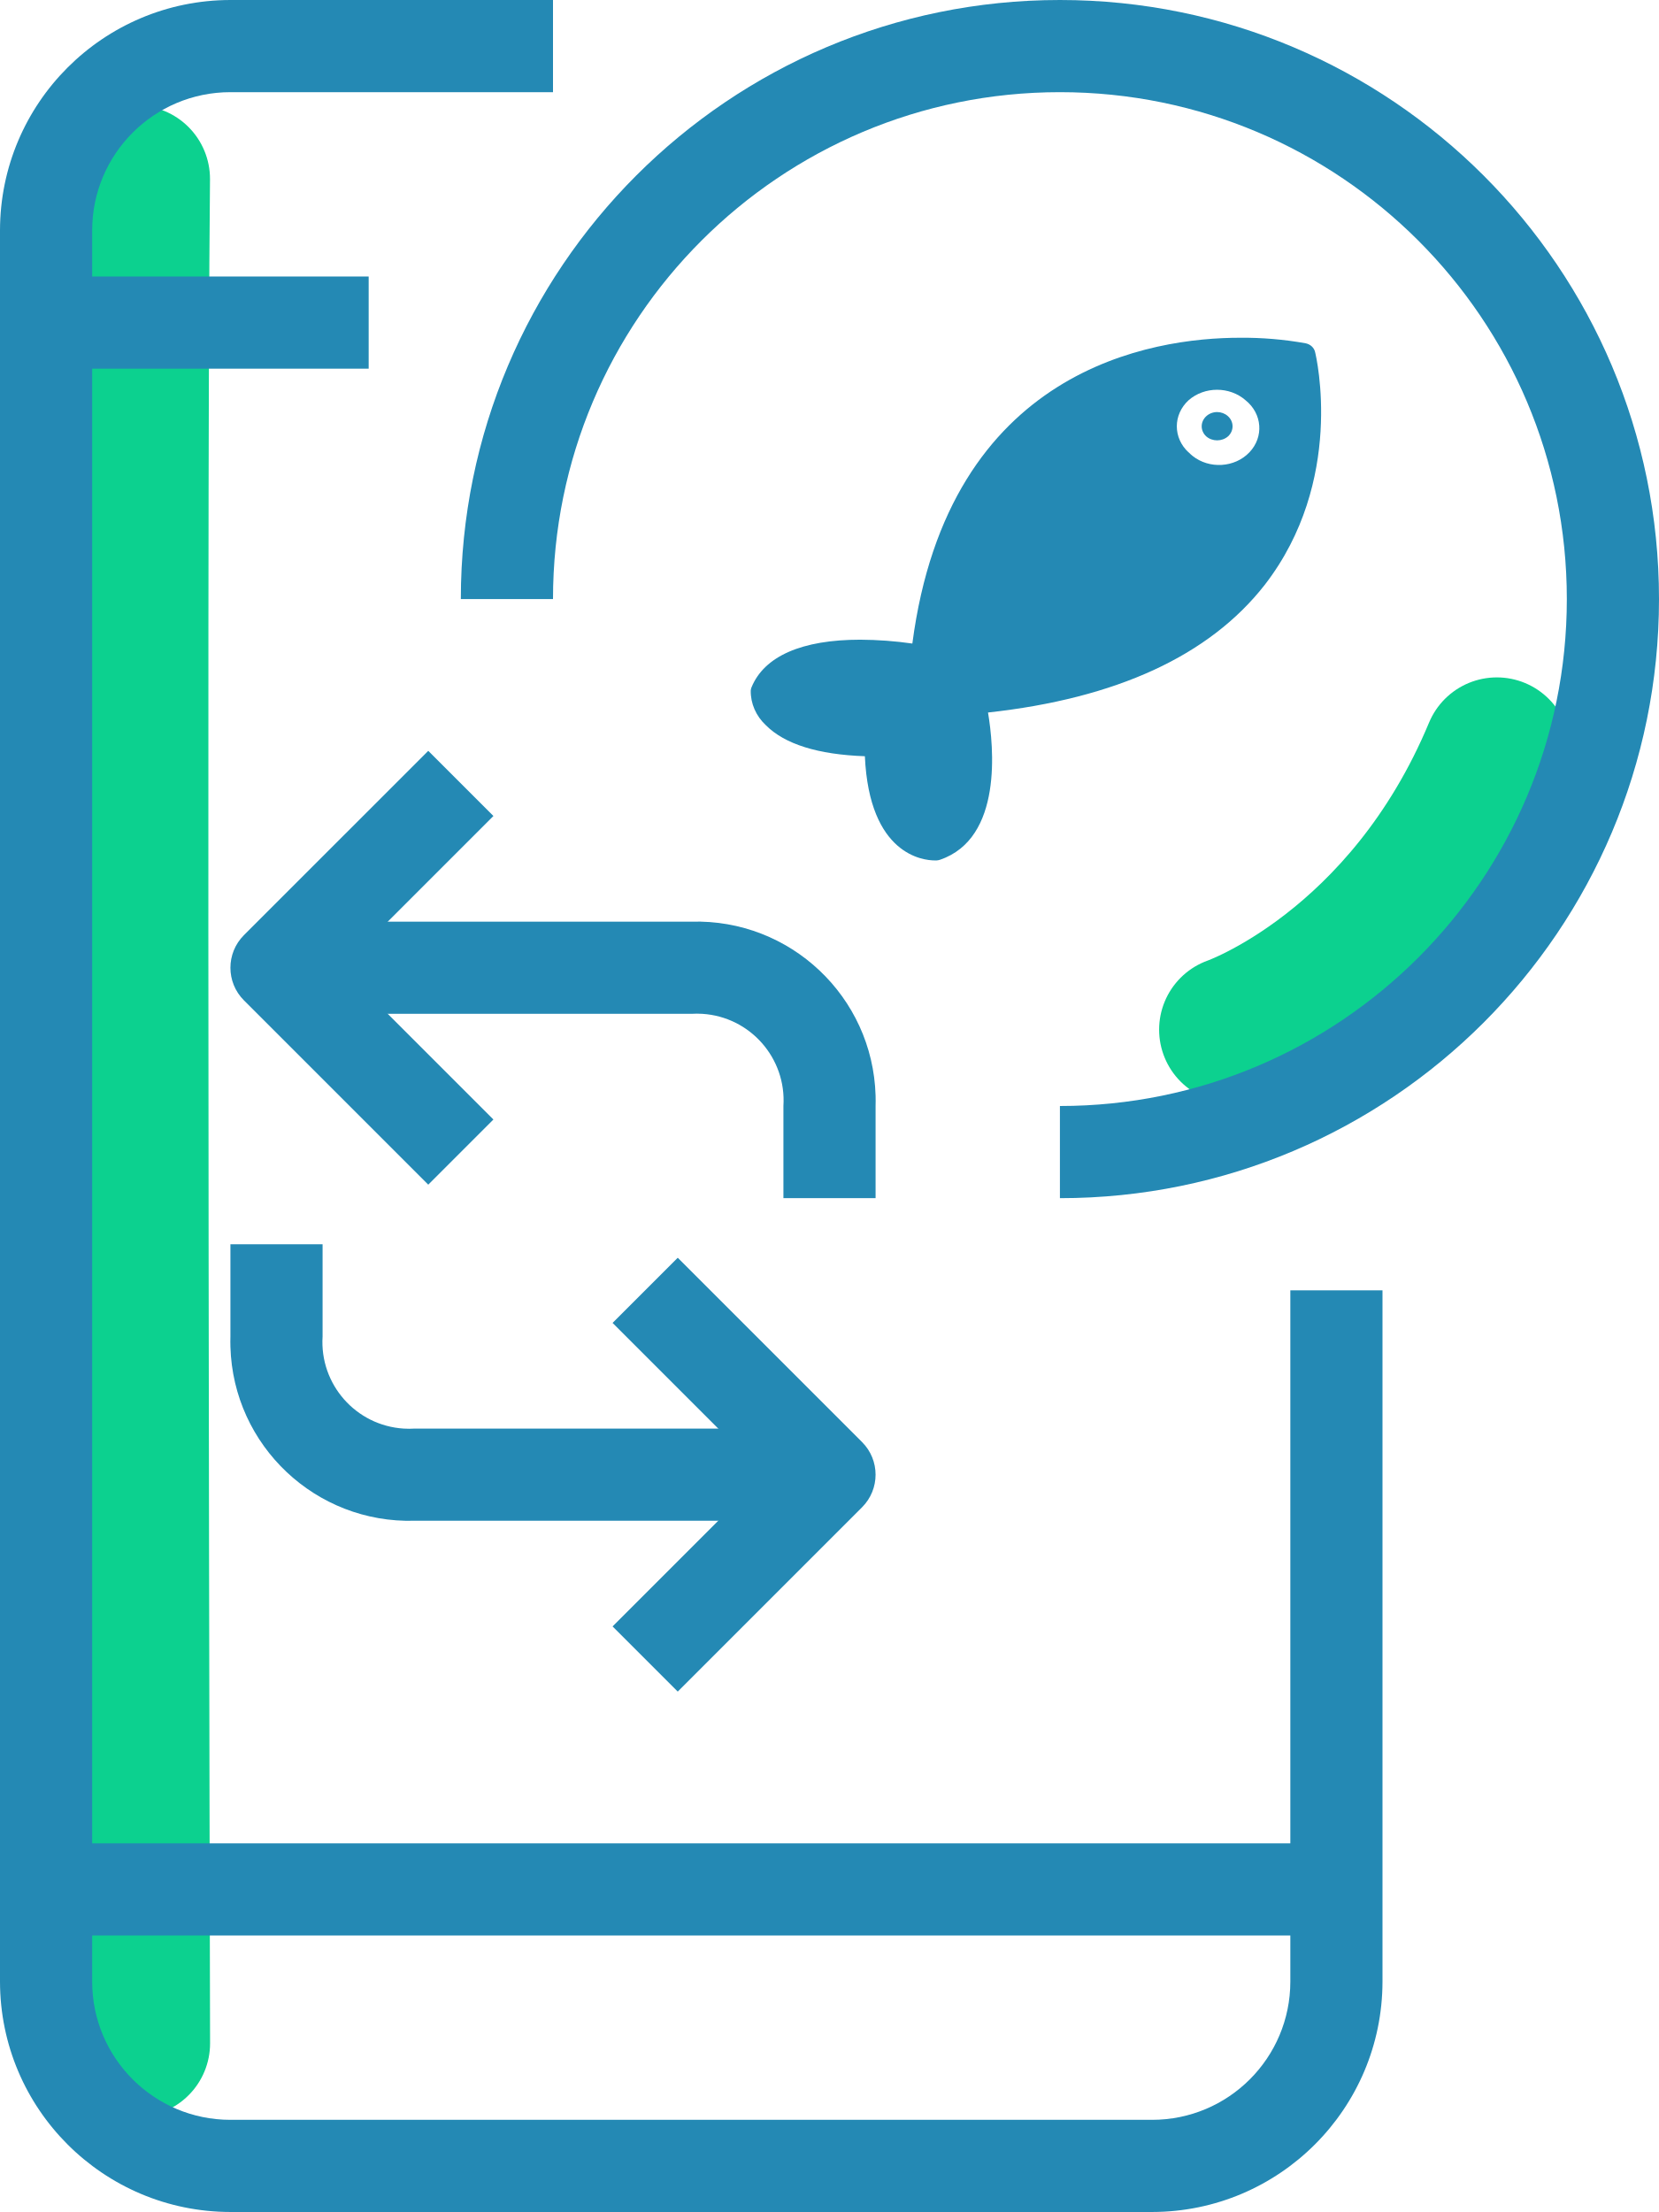
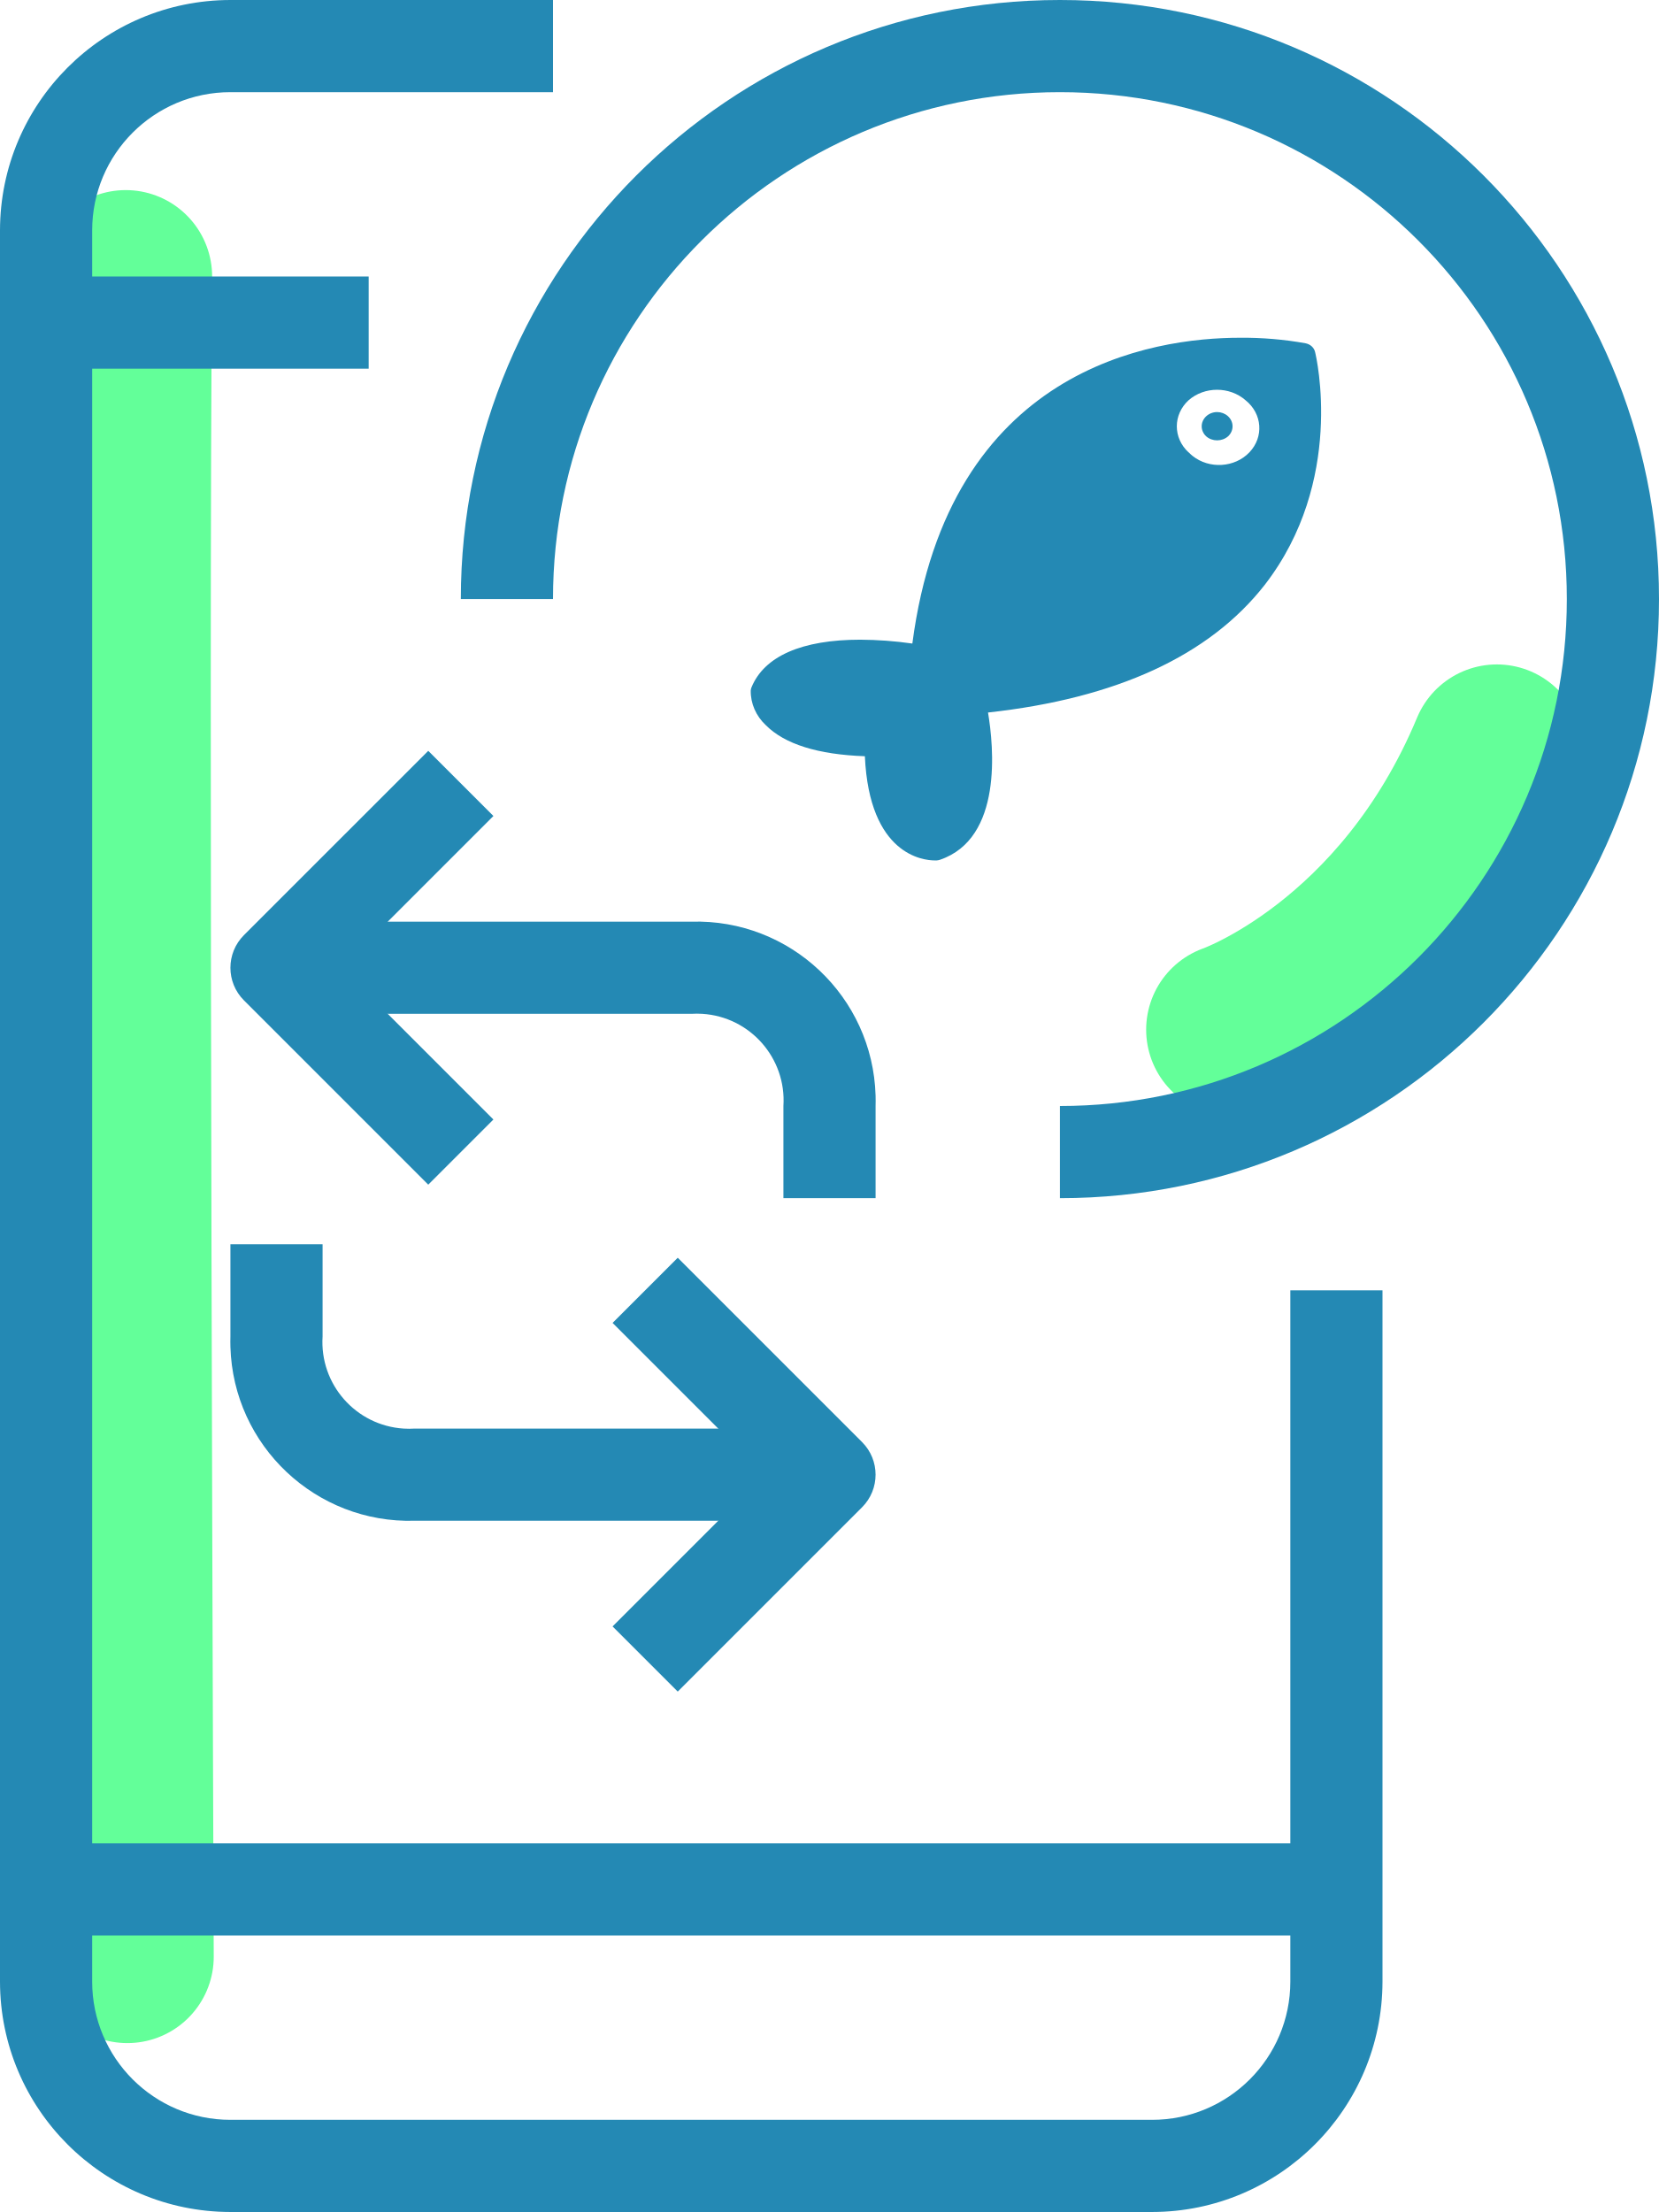
<svg xmlns="http://www.w3.org/2000/svg" width="100%" height="100%" viewBox="0 0 288 384" version="1.1" xml:space="preserve" style="fill-rule:evenodd;clip-rule:evenodd;stroke-linecap:round;stroke-linejoin:round;stroke-miterlimit:1.5;">
-   <path d="M23.706,31.064c-0.657,64.731 0.013,323.653 0.013,323.653" style="fill:none;stroke:#0cd18f;stroke-width:25.5px;" />
-   <path d="M213.971,178.749c0,0 30.054,-10.431 45.88,-48.405" style="fill:none;stroke:#0cd18f;stroke-width:25.5px;" />
-   <path d="M224,224l0,120c0,13.255 -10.745,24 -24,24l-160,0c-13.255,0 -24,-10.745 -24,-24l0,-304c0,-13.255 10.745,-24 24,-24l56,0l0,-16l-56,0c-22.08,0.026 -39.974,17.92 -40,40l0,304c0.026,22.08 17.92,39.973 40,39.999l160,0c22.08,-0.026 39.973,-17.92 39.999,-40l0,-119.999l-15.999,0l0,0Z" style="fill:#2489b4;fill-rule:nonzero;" />
+   <path d="M21.825,48c-0.657,64.731 0.279,291.678 0.279,291.678" style="fill:none;stroke:#63ff99;stroke-width:30px;" />
+   <path d="M213.971,178.749c0,0 30.054,-10.431 45.88,-48.405" style="fill:none;stroke:#63ff99;stroke-width:30px;" />
+   <path d="M224,224l0,120c0,13.255 -10.745,24 -24,24l-160,0c-13.255,0 -24,-10.745 -24,-24l0,-304c0,-13.255 10.745,-24 24,-24l56,0l0,-16l-56,0c-22.08,0.026 -39.974,17.92 -40,40l0,304c0.026,22.08 17.92,39.973 40,39.999l160,0c22.08,-0.026 39.973,-17.92 39.999,-40l0,-119.999l-15.999,0Z" style="fill:#2489b4;fill-rule:nonzero;" />
  <rect x="8" y="48" width="56" height="16" style="fill:#2489b4;" />
  <rect x="8" y="320" width="224" height="16" style="fill:#2489b4;" />
  <path d="M184,0c-57.438,0 -104,46.562 -104,104l16,0c0,-48.6 39.399,-88 88,-88c48.6,0.001 87.999,39.4 87.999,88c0,48.601 -39.398,88 -87.999,88l0,16c57.438,0 104,-46.563 104,-104c0,-57.437 -46.562,-104 -104,-104Z" style="fill:#2489b4;fill-rule:nonzero;" />
  <path d="M120,160l-72,0l0,16l72,0c0.644,-0.042 1.29,-0.042 1.934,0c8.303,0.534 14.6,7.697 14.066,15.999l0,16l16,0l0,-15.999c0.017,-0.606 0.017,-1.213 0,-1.819c-0.502,-17.17 -14.829,-30.683 -32,-30.181Z" style="fill:#2489b4;fill-rule:nonzero;" />
  <path d="M85.656,141.656l-11.312,-11.312l-32.001,32c-3.123,3.124 -3.123,8.188 0,11.313l32.001,32l11.312,-11.313l-26.344,-26.344l26.344,-26.344Z" style="fill:#2489b4;fill-rule:nonzero;" />
  <path d="M72,248c-0.644,0.041 -1.29,0.041 -1.934,0c-8.303,-0.534 -14.6,-7.697 -14.066,-16l0,-16l-15.999,0l0,16c-0.018,0.606 -0.018,1.212 0,1.818c0.501,17.172 14.828,30.684 31.999,30.182l72,0l0,-16l-72,0Z" style="fill:#2489b4;fill-rule:nonzero;" />
  <path d="M149.656,250.344l-32.001,-32l-11.312,11.312l26.344,26.344l-26.344,26.344l11.312,11.312l32.001,-32c3.123,-3.124 3.123,-8.188 0,-11.312Z" style="fill:#2489b4;fill-rule:nonzero;" />
  <g>
    <path d="M213.155,72.235c-0.499,-0.446 -1.166,-0.699 -1.864,-0.704c-1.493,0.012 -2.693,1.132 -2.679,2.5c0.007,0.638 0.282,1.25 0.769,1.707c1.065,0.944 2.756,0.944 3.821,0c1.043,-0.979 1.022,-2.548 -0.047,-3.503Z" style="fill:#2489b4;fill-rule:nonzero;" />
    <path d="M228.291,61.09c-0.181,-0.746 -0.817,-1.328 -1.631,-1.494c-3.754,-0.673 -7.573,-0.996 -11.398,-0.963c-15.132,0 -50.612,5.23 -56.879,53.085c-2.99,-0.428 -6.011,-0.651 -9.037,-0.668c-10.152,0 -16.677,2.87 -18.888,8.277c-0.07,0.17 -0.113,0.349 -0.129,0.531c-0.044,2.261 0.908,4.444 2.64,6.055c3.263,3.264 8.994,5.073 17.171,5.368c0.773,17.184 10.196,18.088 12.128,18.088l0.343,0c0.198,-0.014 0.393,-0.054 0.58,-0.118c10.925,-3.735 9.315,-19.661 8.328,-25.559c22.236,-2.438 38.399,-9.831 48.036,-22.158c13.952,-18.03 8.972,-39.539 8.736,-40.444Zm-11.401,17.44c-2.543,2.665 -6.964,2.937 -9.873,0.606c-0.235,-0.188 -0.457,-0.391 -0.662,-0.606l-0.022,0c-2.718,-2.501 -2.718,-6.544 0,-9.044c2.765,-2.43 7.13,-2.43 9.895,0c2.91,2.33 3.206,6.379 0.662,9.044Z" style="fill:#2489b4;fill-rule:nonzero;" />
  </g>
</svg>
